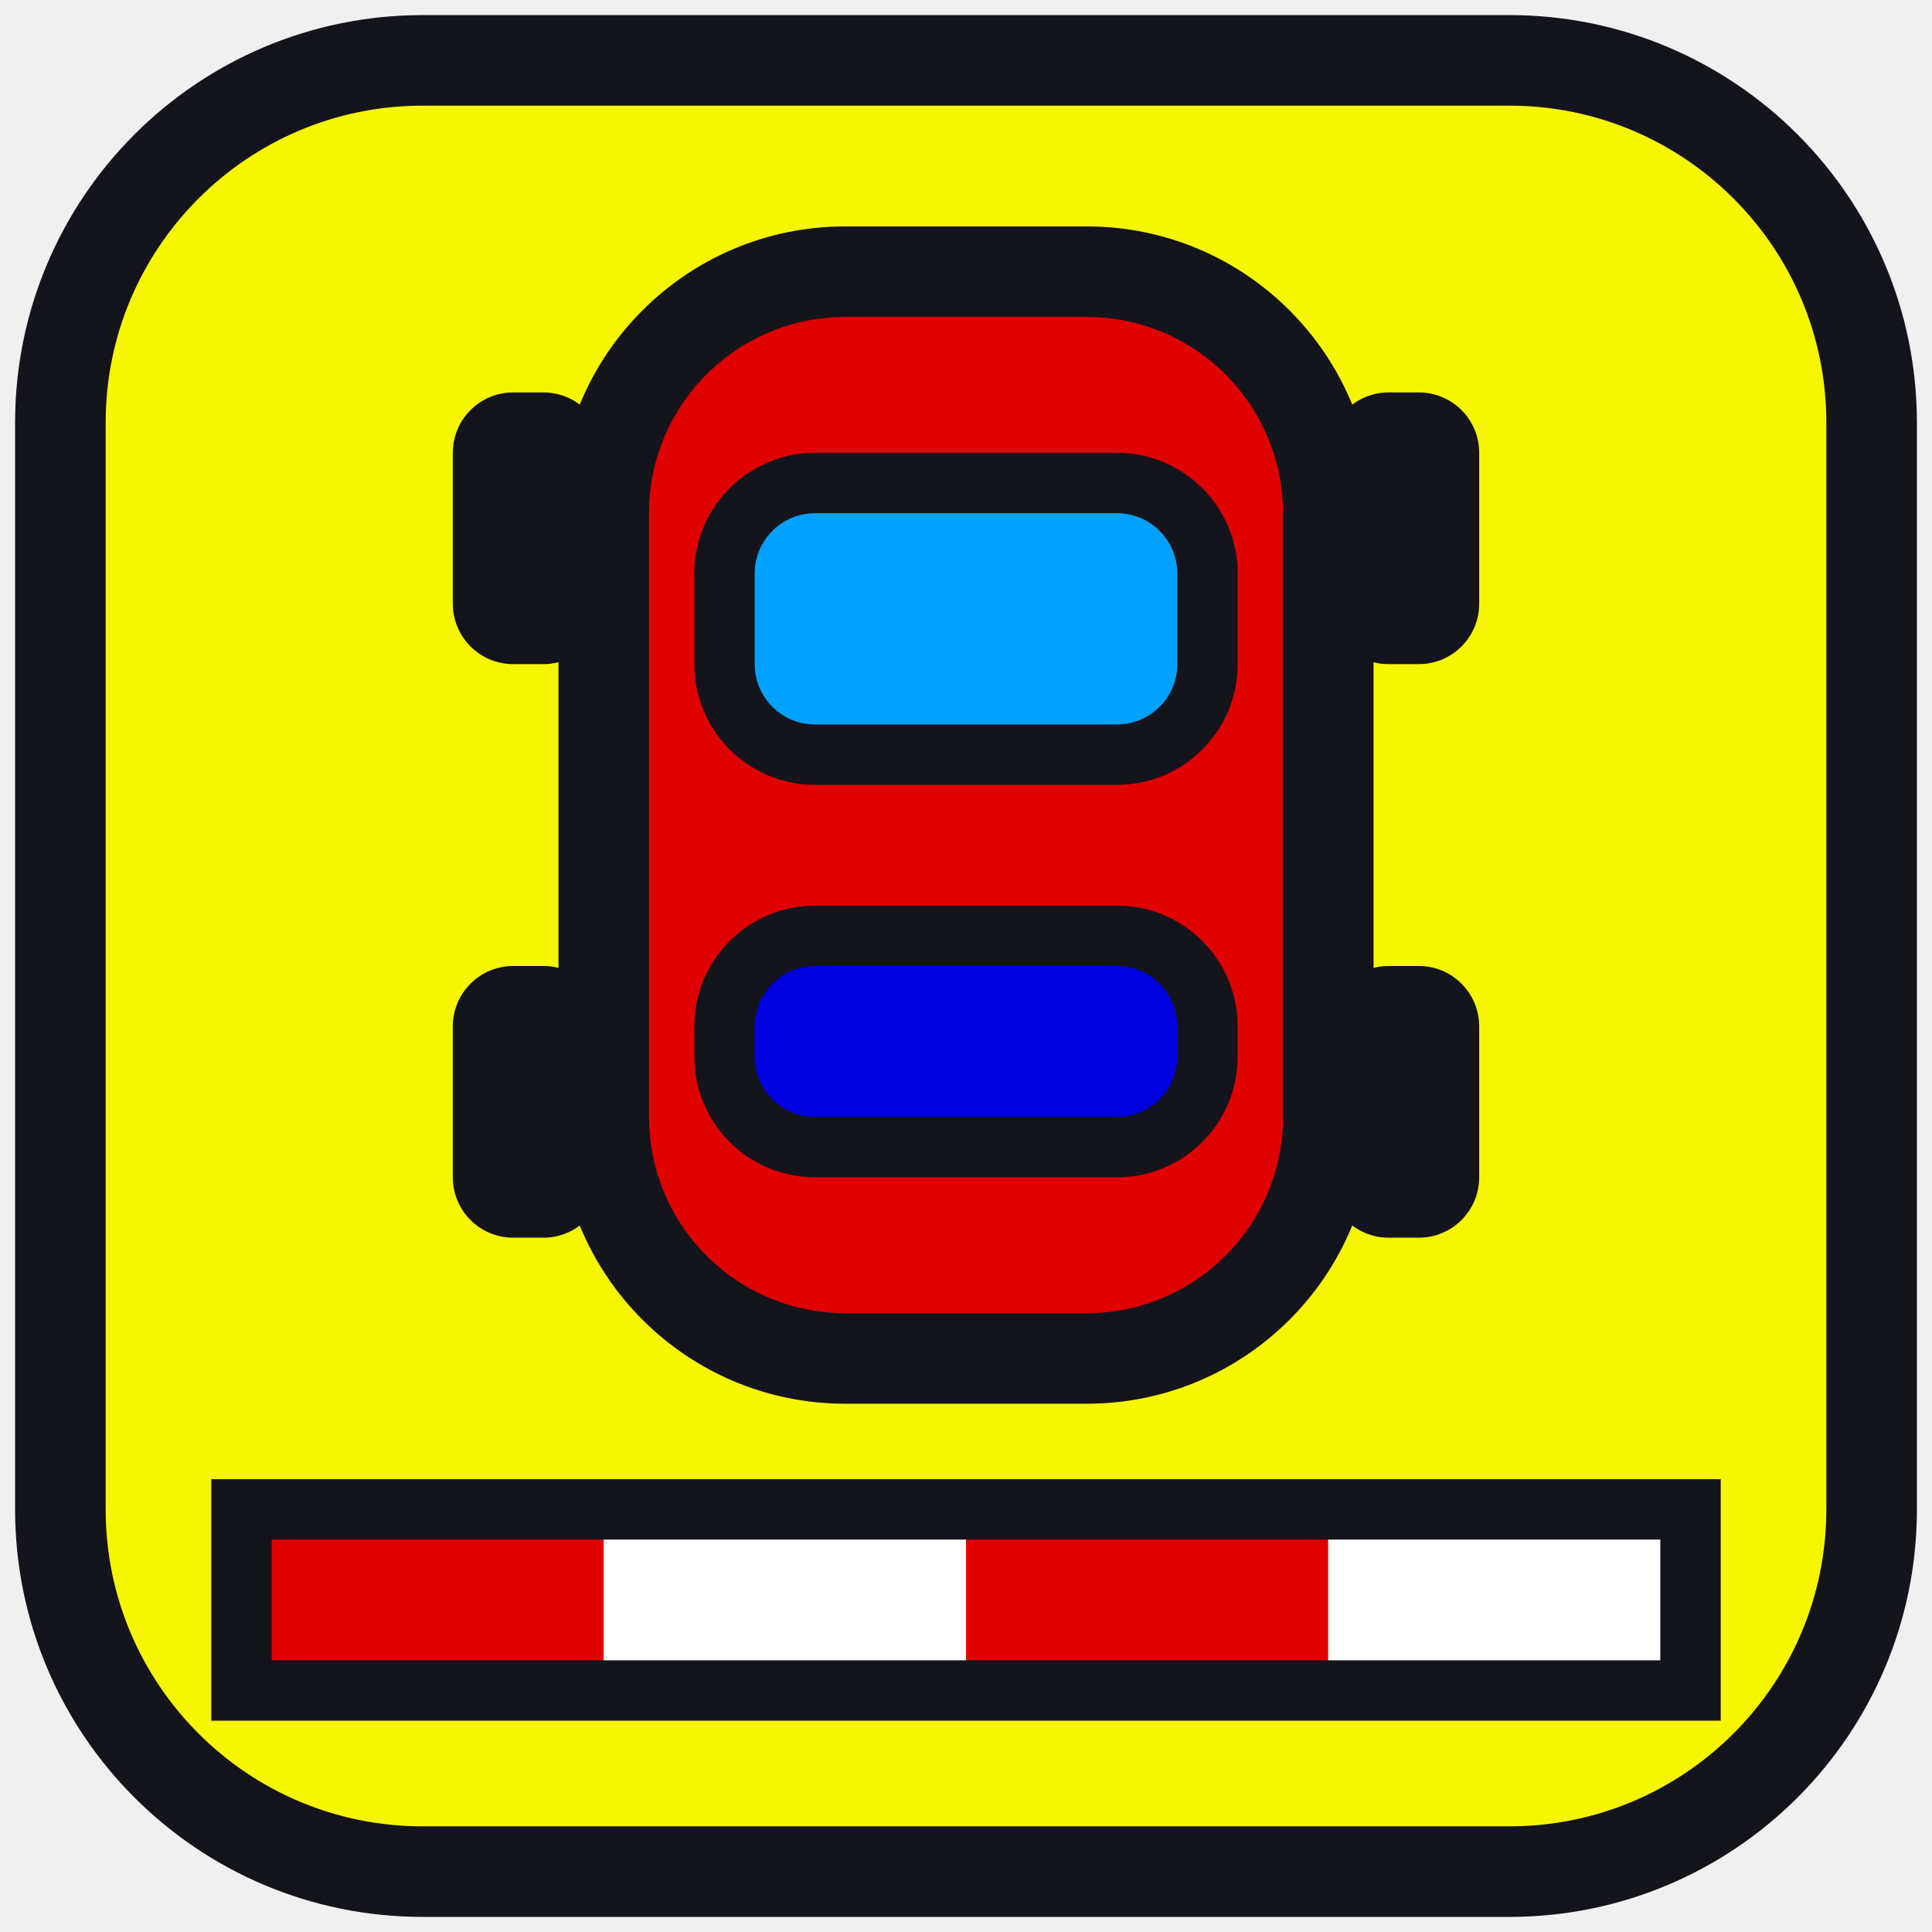
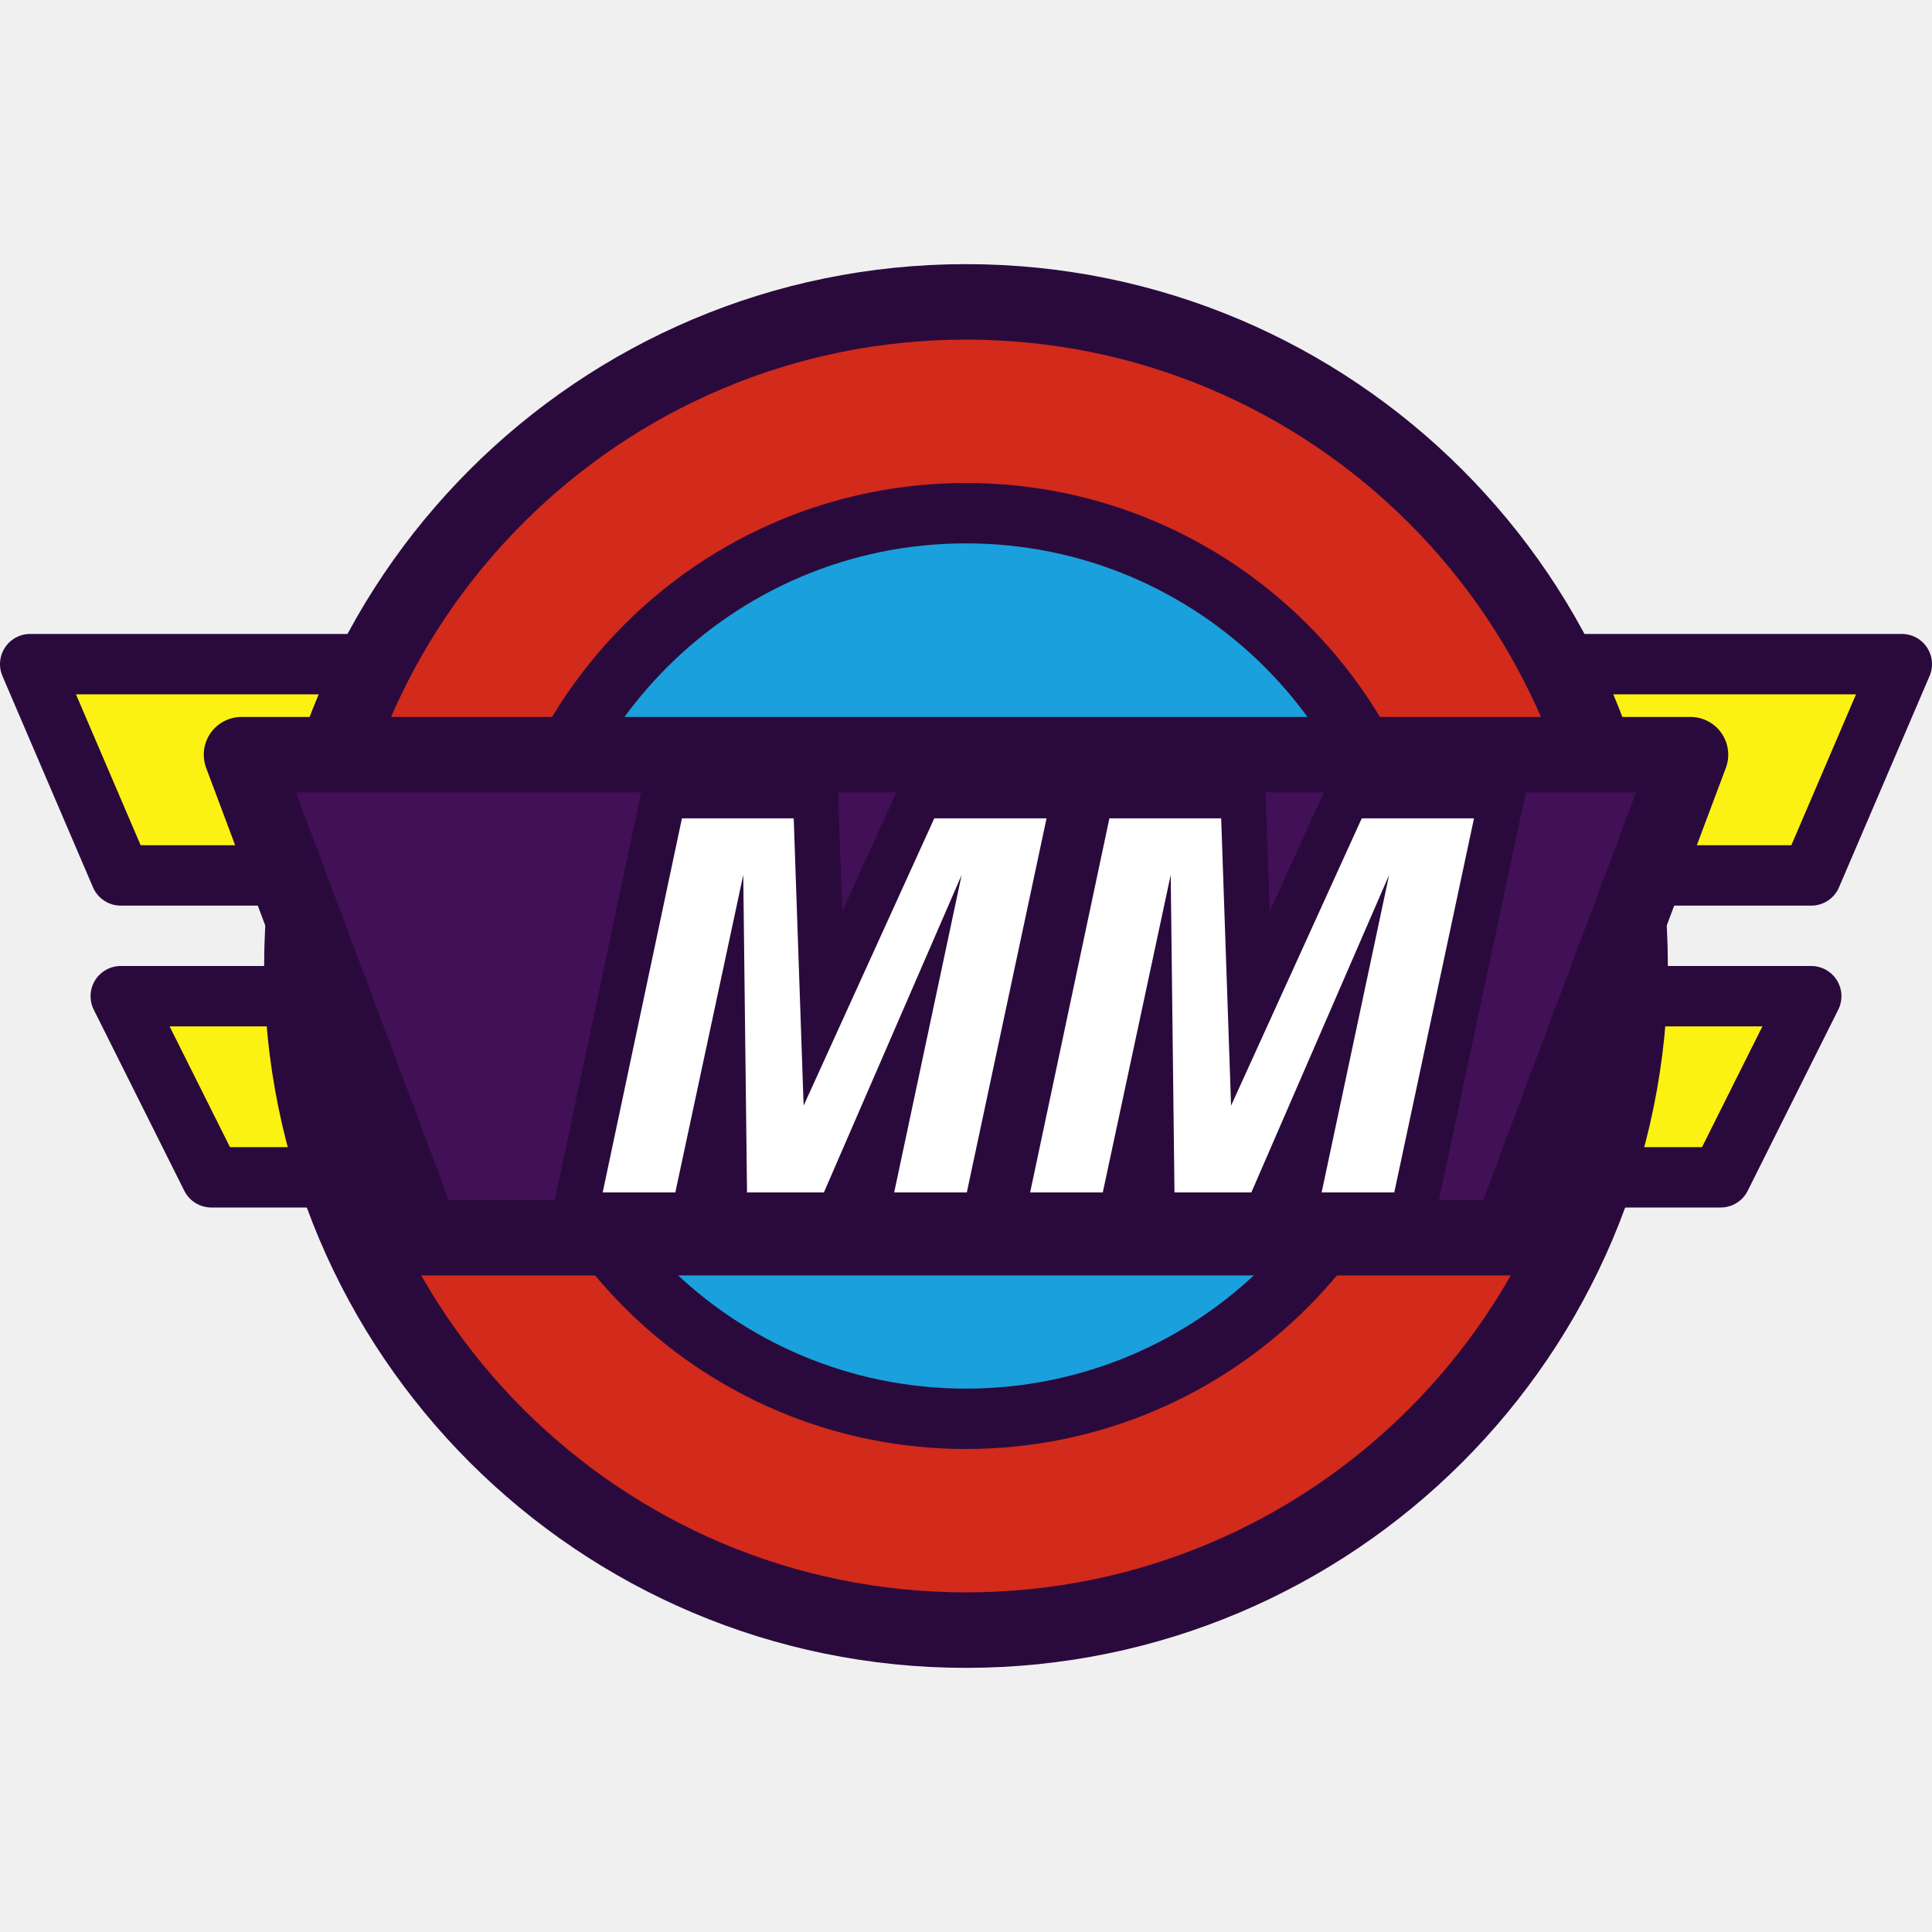
<svg xmlns="http://www.w3.org/2000/svg" viewBox="0 0 64 64">
-   <rect x="2" y="2" width="60" height="60" rx="12" fill="#f6f600" stroke="#14141c" stroke-width="3" />
-   <path d="M8 50 h12 v6 h-12z M32 50 h12 v6 h-12z" fill="#e00000" />
-   <path d="M20 50 h12 v6 h-12z M44 50 h12 v6 h-12z" fill="#ffffff" />
-   <rect x="8" y="50" width="48" height="6" fill="none" stroke="#14141c" stroke-width="2" />
-   <rect x="20" y="9" width="24" height="36" rx="8" fill="#e00000" stroke="#14141c" stroke-width="3" />
-   <rect x="24" y="16" width="16" height="9" rx="3" fill="#00a1ff" stroke="#14141c" stroke-width="2" />
-   <rect x="24" y="31" width="16" height="7" rx="3" fill="#0000e0" stroke="#14141c" stroke-width="2" />
-   <rect x="15" y="13" width="5" height="9" rx="2" fill="#14141c" />
-   <rect x="44" y="13" width="5" height="9" rx="2" fill="#14141c" />
-   <rect x="15" y="32" width="5" height="9" rx="2" fill="#14141c" />
-   <rect x="44" y="32" width="5" height="9" rx="2" fill="#14141c" />
+   <g fill="#fbf214" stroke="#2a0a3c" stroke-width="2" stroke-linejoin="round">
+     <path d="M1 22 H22 L20 29 H4Z" />
+     <path d="M63 22 H42 L44 29 H60Z" />
+     <path d="M4 33 H21 L19 39 H7Z" />
+     <path d="M60 33 H43 L45 39 H57Z" />
+   </g>
+   <circle cx="32" cy="32" r="22" fill="#d22a1b" stroke="#2a0a3c" stroke-width="2.5" />
+   <circle cx="32" cy="32" r="15" fill="#1aa0dc" stroke="#2a0a3c" stroke-width="2" />
+   <path d="M8 25 H56 L50 41 H14Z" fill="#421057" stroke="#2a0a3c" stroke-width="2.5" stroke-linejoin="round" />
+   <text x="33" y="39.5" text-anchor="middle" font-family="Arial Black, Helvetica, Arial, sans-serif" font-weight="900" font-style="italic" font-size="17" fill="#ffffff" stroke="#2a0a3c" stroke-width="3" paint-order="stroke">MM</text>
</svg>
